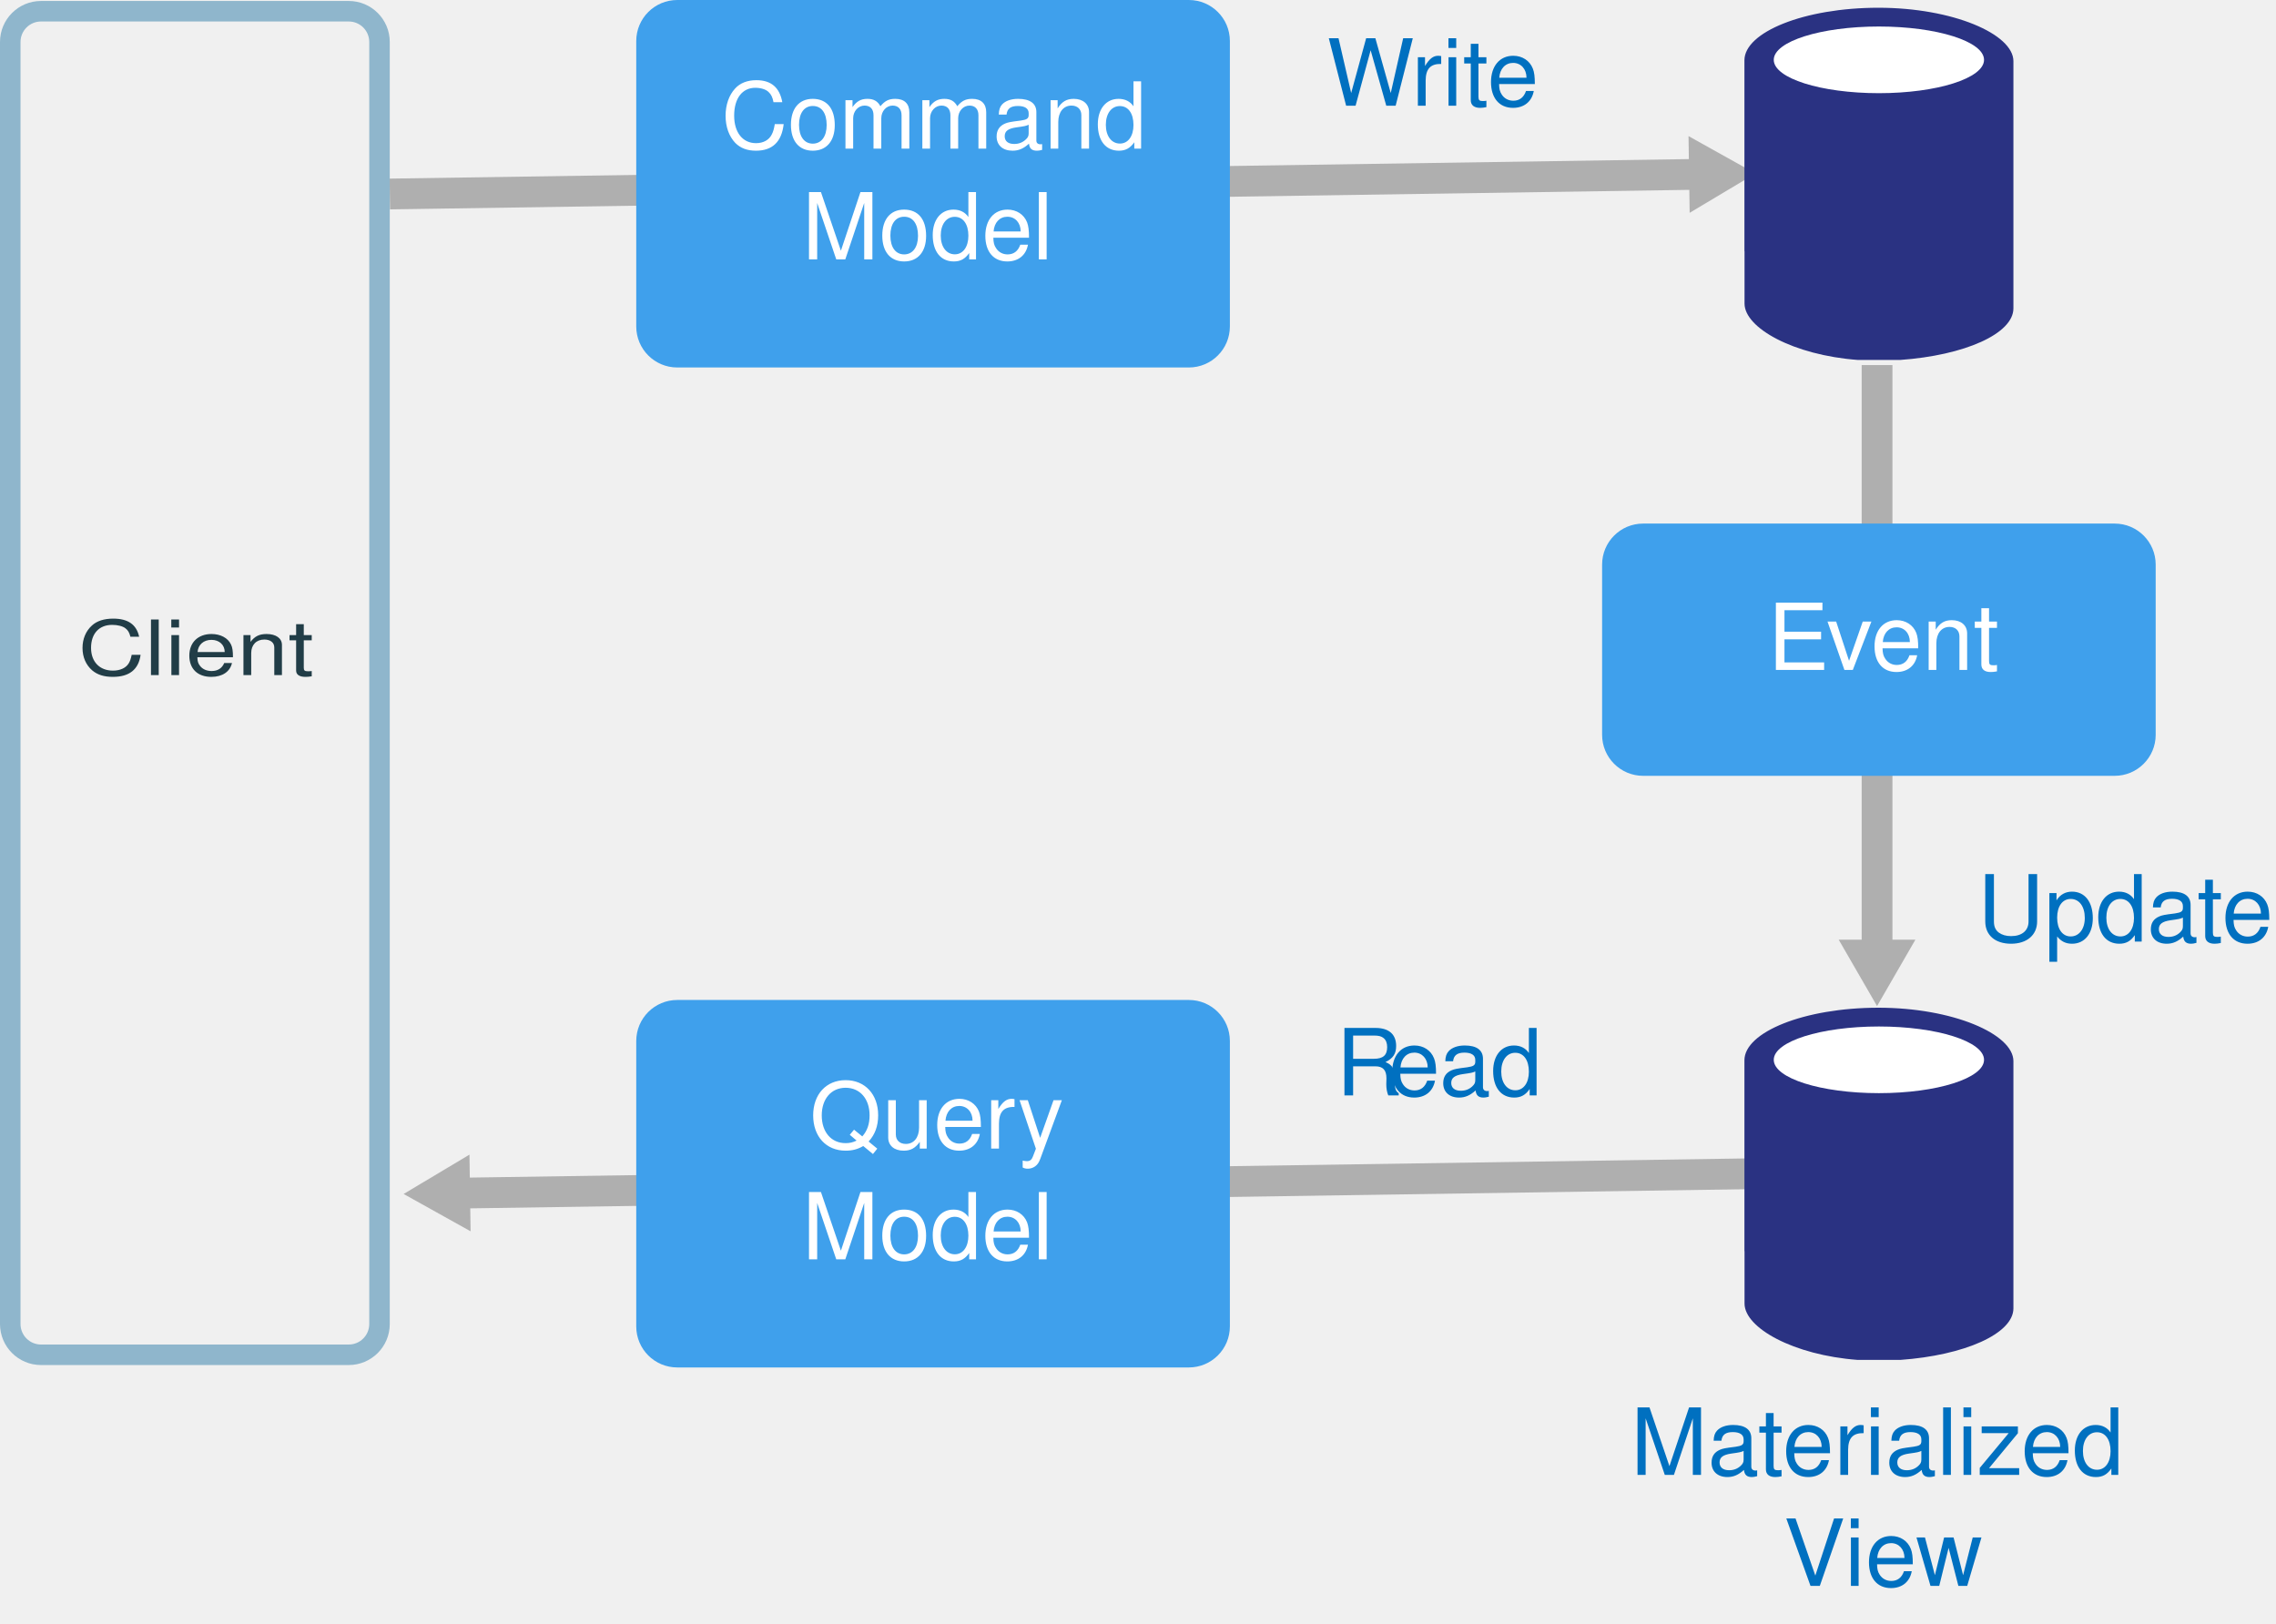
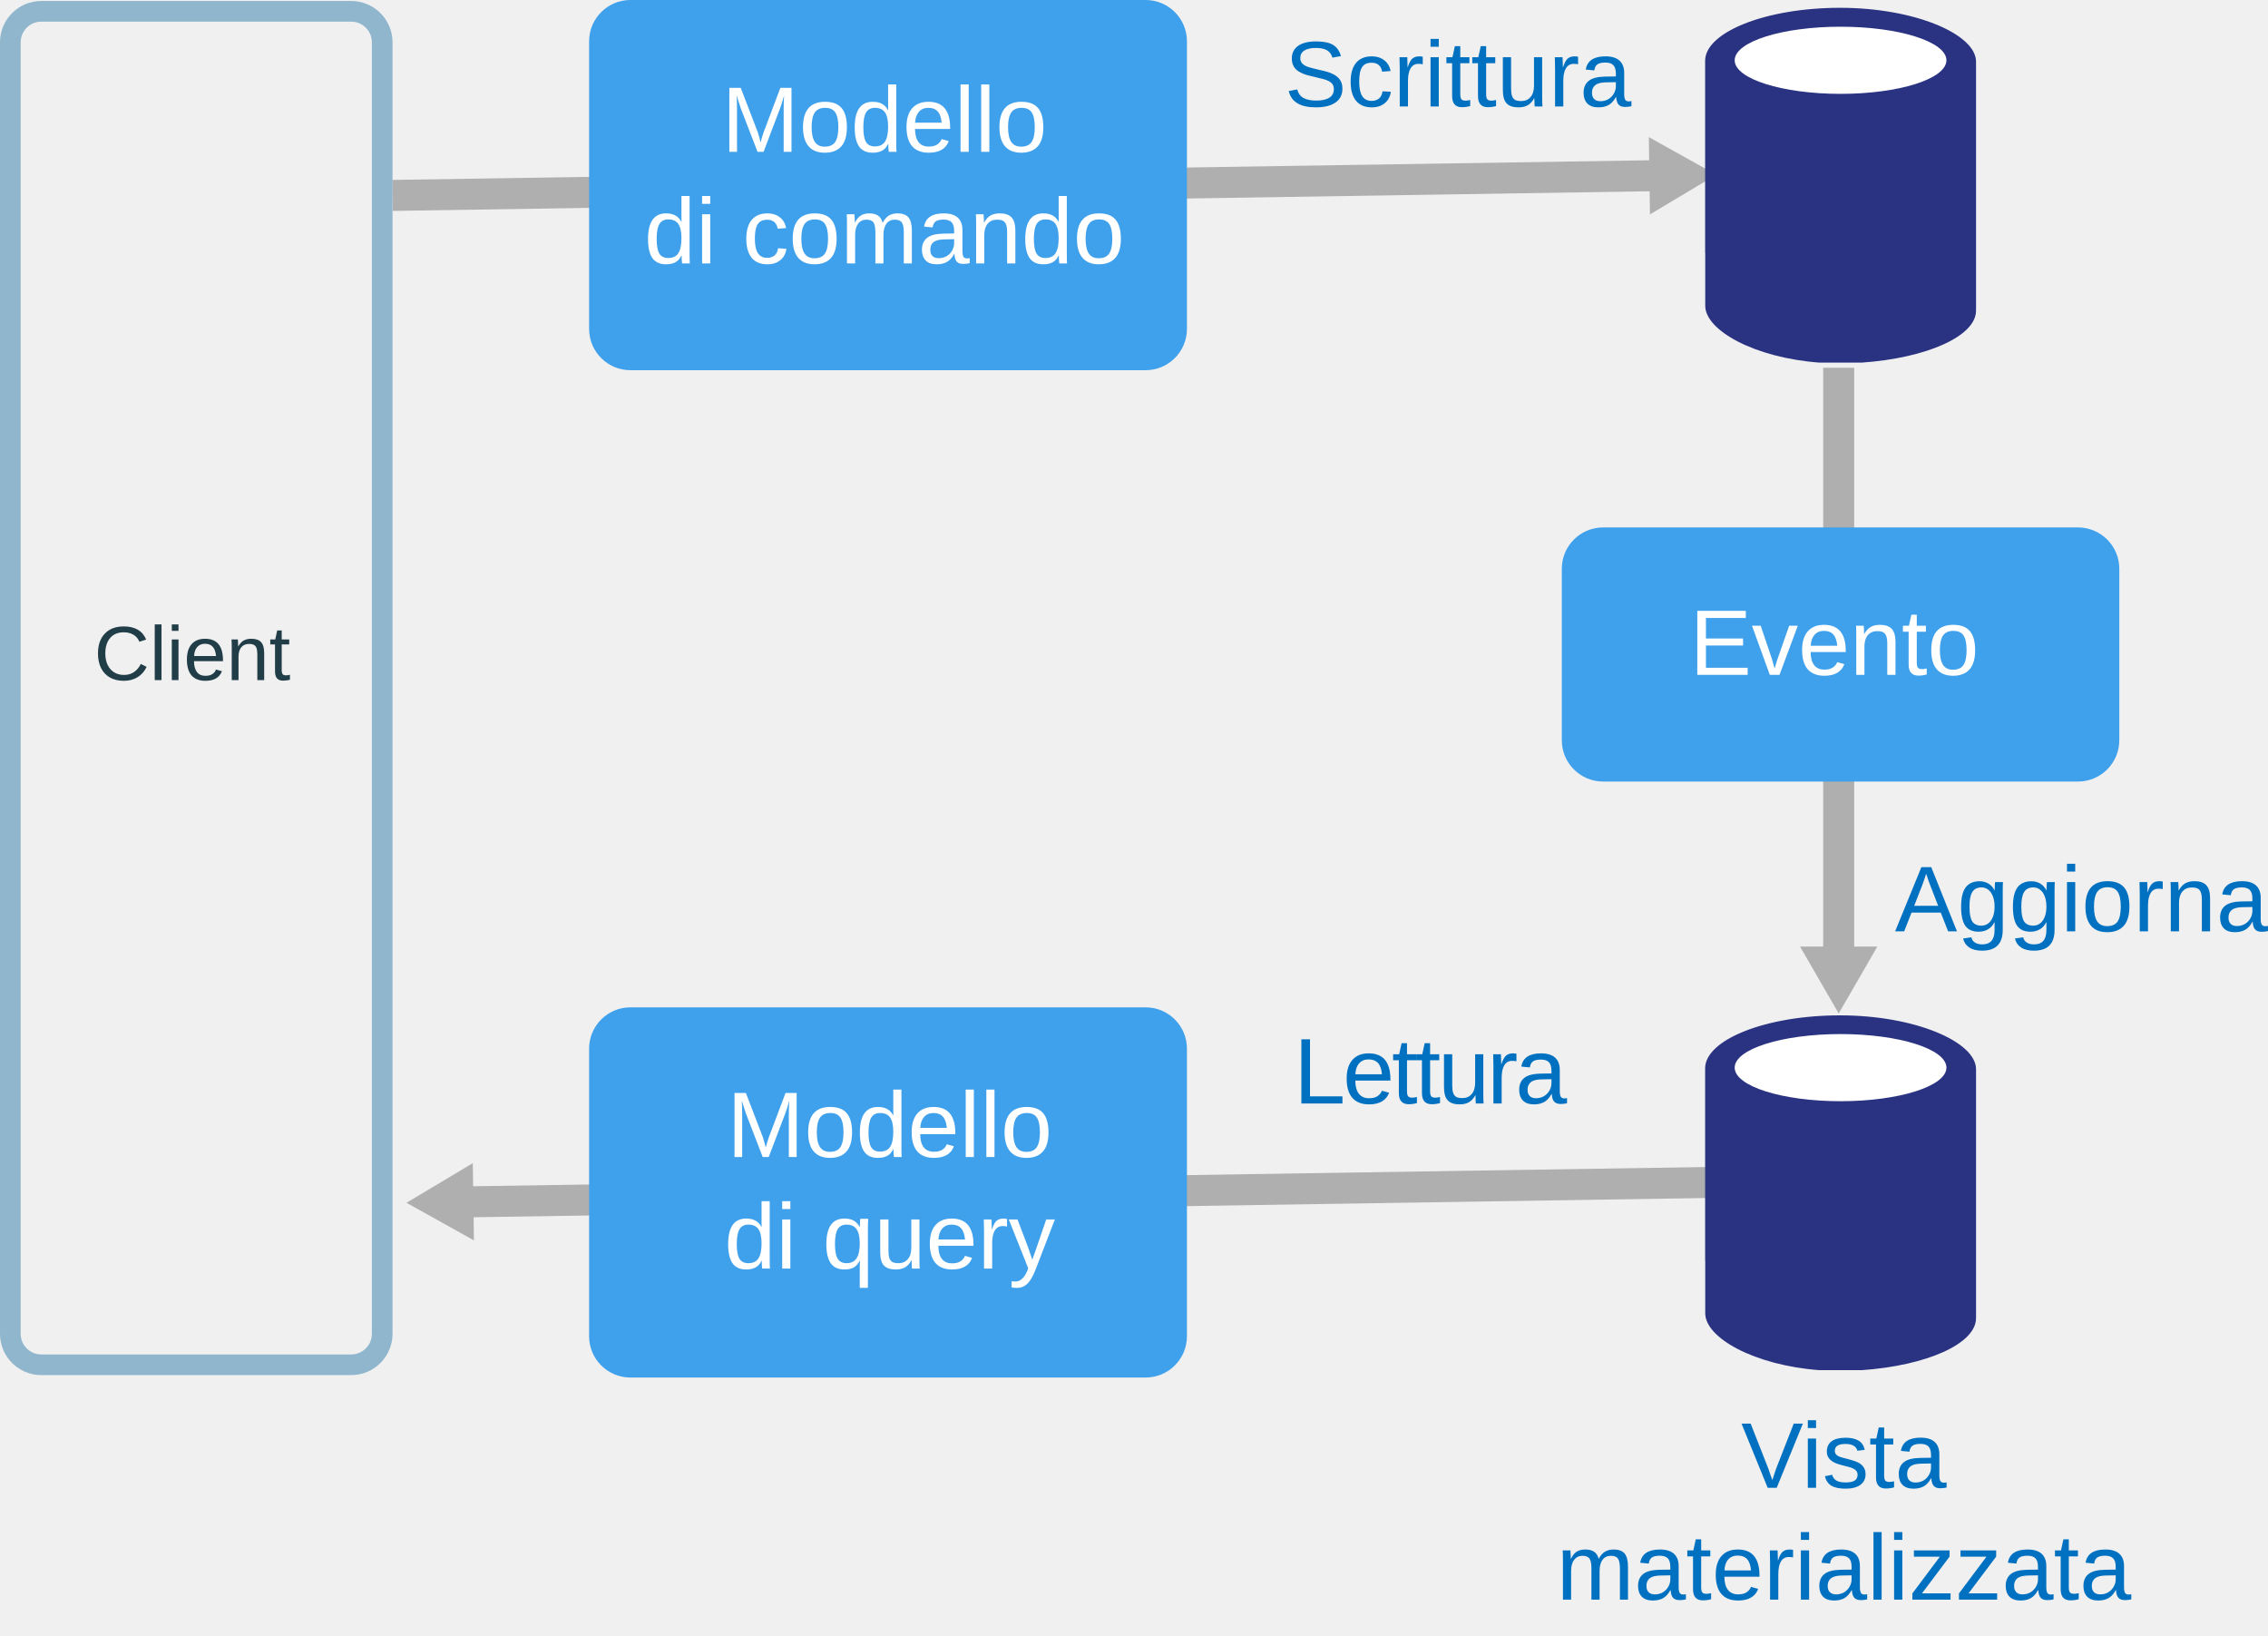
- <svg xmlns="http://www.w3.org/2000/svg" id="Layer_1" data-name="Layer 1" width="443.79" height="316.67" viewBox="0 0 443.79 316.67">
+ <svg xmlns="http://www.w3.org/2000/svg" viewBox="0 0 439.12 316.67">
  <defs>
-     <style>text{font-family:segoe-ui_normal,Segoe UI,Segoe,Segoe WP,Helvetica Neue,Helvetica,sans-serif;}.cls-1{fill:none;stroke:#afafaf;stroke-miterlimit:10;stroke-width:6px;}.cls-2{fill:#afafaf;}.cls-3{fill:#3fa0ec;}.cls-4{font-size:18px;}.cls-4,.cls-8{fill:#fff;}.cls-5{fill:#8fb6cc;}.cls-6{font-size:14.87px;fill:#213d47;}.cls-7{fill:#2a3282;}.cls-9{font-size:18.04px;fill:#0070c0;}.cls-10{letter-spacing:-0.03em;}</style>
+     <style>.cls-1{fill:none;stroke:#afafaf;stroke-miterlimit:10;stroke-width:6px;}.cls-2{fill:#afafaf;}.cls-3{fill:#3fa0ec;}.cls-4{fill:#8fb6cc;}.cls-5{fill:#2a3282;}.cls-12,.cls-6,.cls-8{fill:#fff;}.cls-10,.cls-11,.cls-7,.cls-8,.cls-9{isolation:isolate;}.cls-7{font-size:14.87px;fill:#213d47;}.cls-11,.cls-12,.cls-13,.cls-7,.cls-8,.cls-9{font-family:ArialMT, Arial;}.cls-12,.cls-8{font-size:18px;}.cls-11,.cls-13,.cls-9{font-size:18.04px;fill:#0070c0;}.cls-11{letter-spacing:-0.03em;}.cls-14{letter-spacing:-0.02em;}</style>
  </defs>
-   <line class="cls-1" x1="89.46" y1="232.67" x2="345" y2="228.83" />
-   <polygon class="cls-2" points="91.76 240.11 78.7 232.83 91.54 225.16 91.76 240.11" />
-   <line class="cls-1" x1="366" y1="71.19" x2="366" y2="185.43" />
-   <polygon class="cls-2" points="358.52 183.24 366 196.19 373.48 183.24 358.52 183.24" />
-   <rect class="cls-3" x="124.06" y="195" width="115.75" height="71.66" rx="8" ry="8" />
-   <text class="cls-4" transform="translate(157.87 223.98)">Query<tspan x="-1.47" y="21.6">Model</tspan>
-   </text>
-   <line class="cls-1" x1="76" y1="37.83" x2="331.54" y2="33.99" />
-   <polygon class="cls-2" points="329.46 41.5 342.3 33.83 329.24 26.54 329.46 41.5" />
-   <path class="cls-5" d="M240,184a4,4,0,0,1,4,4V438a4,4,0,0,1-4,4H180a4,4,0,0,1-4-4V188a4,4,0,0,1,4-4h60m0-4H180a8,8,0,0,0-8,8V438a8,8,0,0,0,8,8h60a8,8,0,0,0,8-8V188a8,8,0,0,0-8-8Z" transform="translate(-172 -179.81)" />
-   <text class="cls-6" transform="translate(15.22 131.65) scale(1.21 1)">Client</text>
-   <rect class="cls-3" x="124.06" width="115.75" height="71.66" rx="8" ry="8" />
-   <text class="cls-4" transform="translate(140.62 28.98)">Command<tspan x="15.78" y="21.6">Model</tspan>
-   </text>
-   <path class="cls-7" d="M512.16,228.77V239c0,4.76,9.53,10.06,22.07,11h8.29c12.54-.89,22.07-5.11,22.07-10.06v-48.2c0-5.3-11.84-10.42-26.32-10.42s-26.13,4.76-26.13,10.25v21.53l0,15.7Z" transform="translate(-172 -179.81)" />
-   <ellipse class="cls-8" cx="366.36" cy="11.67" rx="20.5" ry="6.5" />
-   <path class="cls-7" d="M512.16,423.77V434c0,4.76,9.53,10.06,22.07,11h8.29c12.54-.89,22.07-5.11,22.07-10.06v-48.2c0-5.3-11.84-10.42-26.32-10.42s-26.13,4.76-26.13,10.25v21.53l0,15.7Z" transform="translate(-172 -179.81)" />
-   <ellipse class="cls-8" cx="366.36" cy="206.67" rx="20.5" ry="6.5" />
-   <rect class="cls-3" x="312.39" y="102.1" width="107.94" height="49.19" rx="8" ry="8" />
-   <text class="cls-4" transform="translate(344.65 130.64)">Event</text>
-   <text class="cls-9" transform="translate(258.71 20.61)">Write</text>
-   <text class="cls-9" transform="translate(260.48 213.61)">
-     <tspan class="cls-10">R</tspan>
-     <tspan x="10.26" y="0">ead</tspan>
-   </text>
-   <text class="cls-9" transform="translate(317.94 287.61)">Materialized<tspan x="29.82" y="21.65">View</tspan>
-   </text>
-   <text class="cls-9" transform="translate(385.57 183.61)">Update</text>
+   <g id="Shapes">
+     <line class="cls-1" x1="89.46" y1="232.67" x2="335" y2="228.83" />
+     <polygon class="cls-2" points="91.76 240.11 78.7 232.83 91.54 225.16 91.76 240.11" />
+     <line class="cls-1" x1="356" y1="71.19" x2="356" y2="185.43" />
+     <polygon class="cls-2" points="348.52 183.24 356 196.19 363.48 183.24 348.52 183.24" />
+     <rect class="cls-3" x="114.06" y="195" width="115.75" height="71.66" rx="8" ry="8" />
+     <line class="cls-1" x1="76" y1="37.83" x2="321.54" y2="33.99" />
+     <polygon class="cls-2" points="319.46 41.5 332.3 33.83 319.24 26.54 319.46 41.5" />
+     <path class="cls-4" d="M68,4.19a4,4,0,0,1,4,4v250a4,4,0,0,1-4,4H8a4,4,0,0,1-4-4V8.19a4,4,0,0,1,4-4H68m0-4H8a8,8,0,0,0-8,8v250a8,8,0,0,0,8,8H68a8,8,0,0,0,8-8V8.19A8,8,0,0,0,68,.19Z" />
+     <rect class="cls-3" x="114.06" width="115.75" height="71.66" rx="8" ry="8" />
+     <path class="cls-5" d="M330.16,49V59.19c0,4.76,9.53,10.06,22.07,11h8.29c12.54-.89,22.07-5.11,22.07-10.06V11.93c0-5.3-11.84-10.42-26.32-10.42s-26.13,4.76-26.13,10.25V49Z" />
+     <ellipse class="cls-6" cx="356.36" cy="11.67" rx="20.5" ry="6.5" />
+     <path class="cls-5" d="M330.16,244v10.23c0,4.76,9.53,10.06,22.07,11h8.29c12.54-.89,22.07-5.11,22.07-10.06v-48.2c0-5.3-11.84-10.42-26.32-10.42s-26.13,4.76-26.13,10.25V244Z" />
+     <ellipse class="cls-6" cx="356.36" cy="206.67" rx="20.5" ry="6.5" />
+     <rect class="cls-3" x="302.39" y="102.1" width="107.94" height="49.19" rx="8" ry="8" />
+   </g>
+   <g id="txt">
+     <text class="cls-7" transform="translate(18.22 131.65)">Client</text>
+     <text class="cls-8" transform="translate(327.14 130.64)">Evento</text>
+     <text class="cls-9" transform="translate(248.71 20.61)">Scrittura</text>
+     <g class="cls-10">
+       <text class="cls-11" transform="translate(250.48 213.61)">Lettura</text>
+     </g>
+     <text class="cls-9" transform="translate(366.9 180.28)">Aggiorna</text>
+     <text class="cls-12" transform="translate(139.73 29.39)">Modello <tspan x="-15.01" y="21.6">di comando</tspan>
+     </text>
+     <text class="cls-12" transform="translate(140.73 223.97)">Modello <tspan x="-0.5" y="21.6">di query</tspan>
+     </text>
+     <text class="cls-13" transform="translate(337.11 288)">
+       <tspan class="cls-14">V</tspan>
+       <tspan x="11.71" y="0">ista </tspan>
+       <tspan x="-35.75" y="21.65">materializzata</tspan>
+     </text>
+   </g>
</svg>
